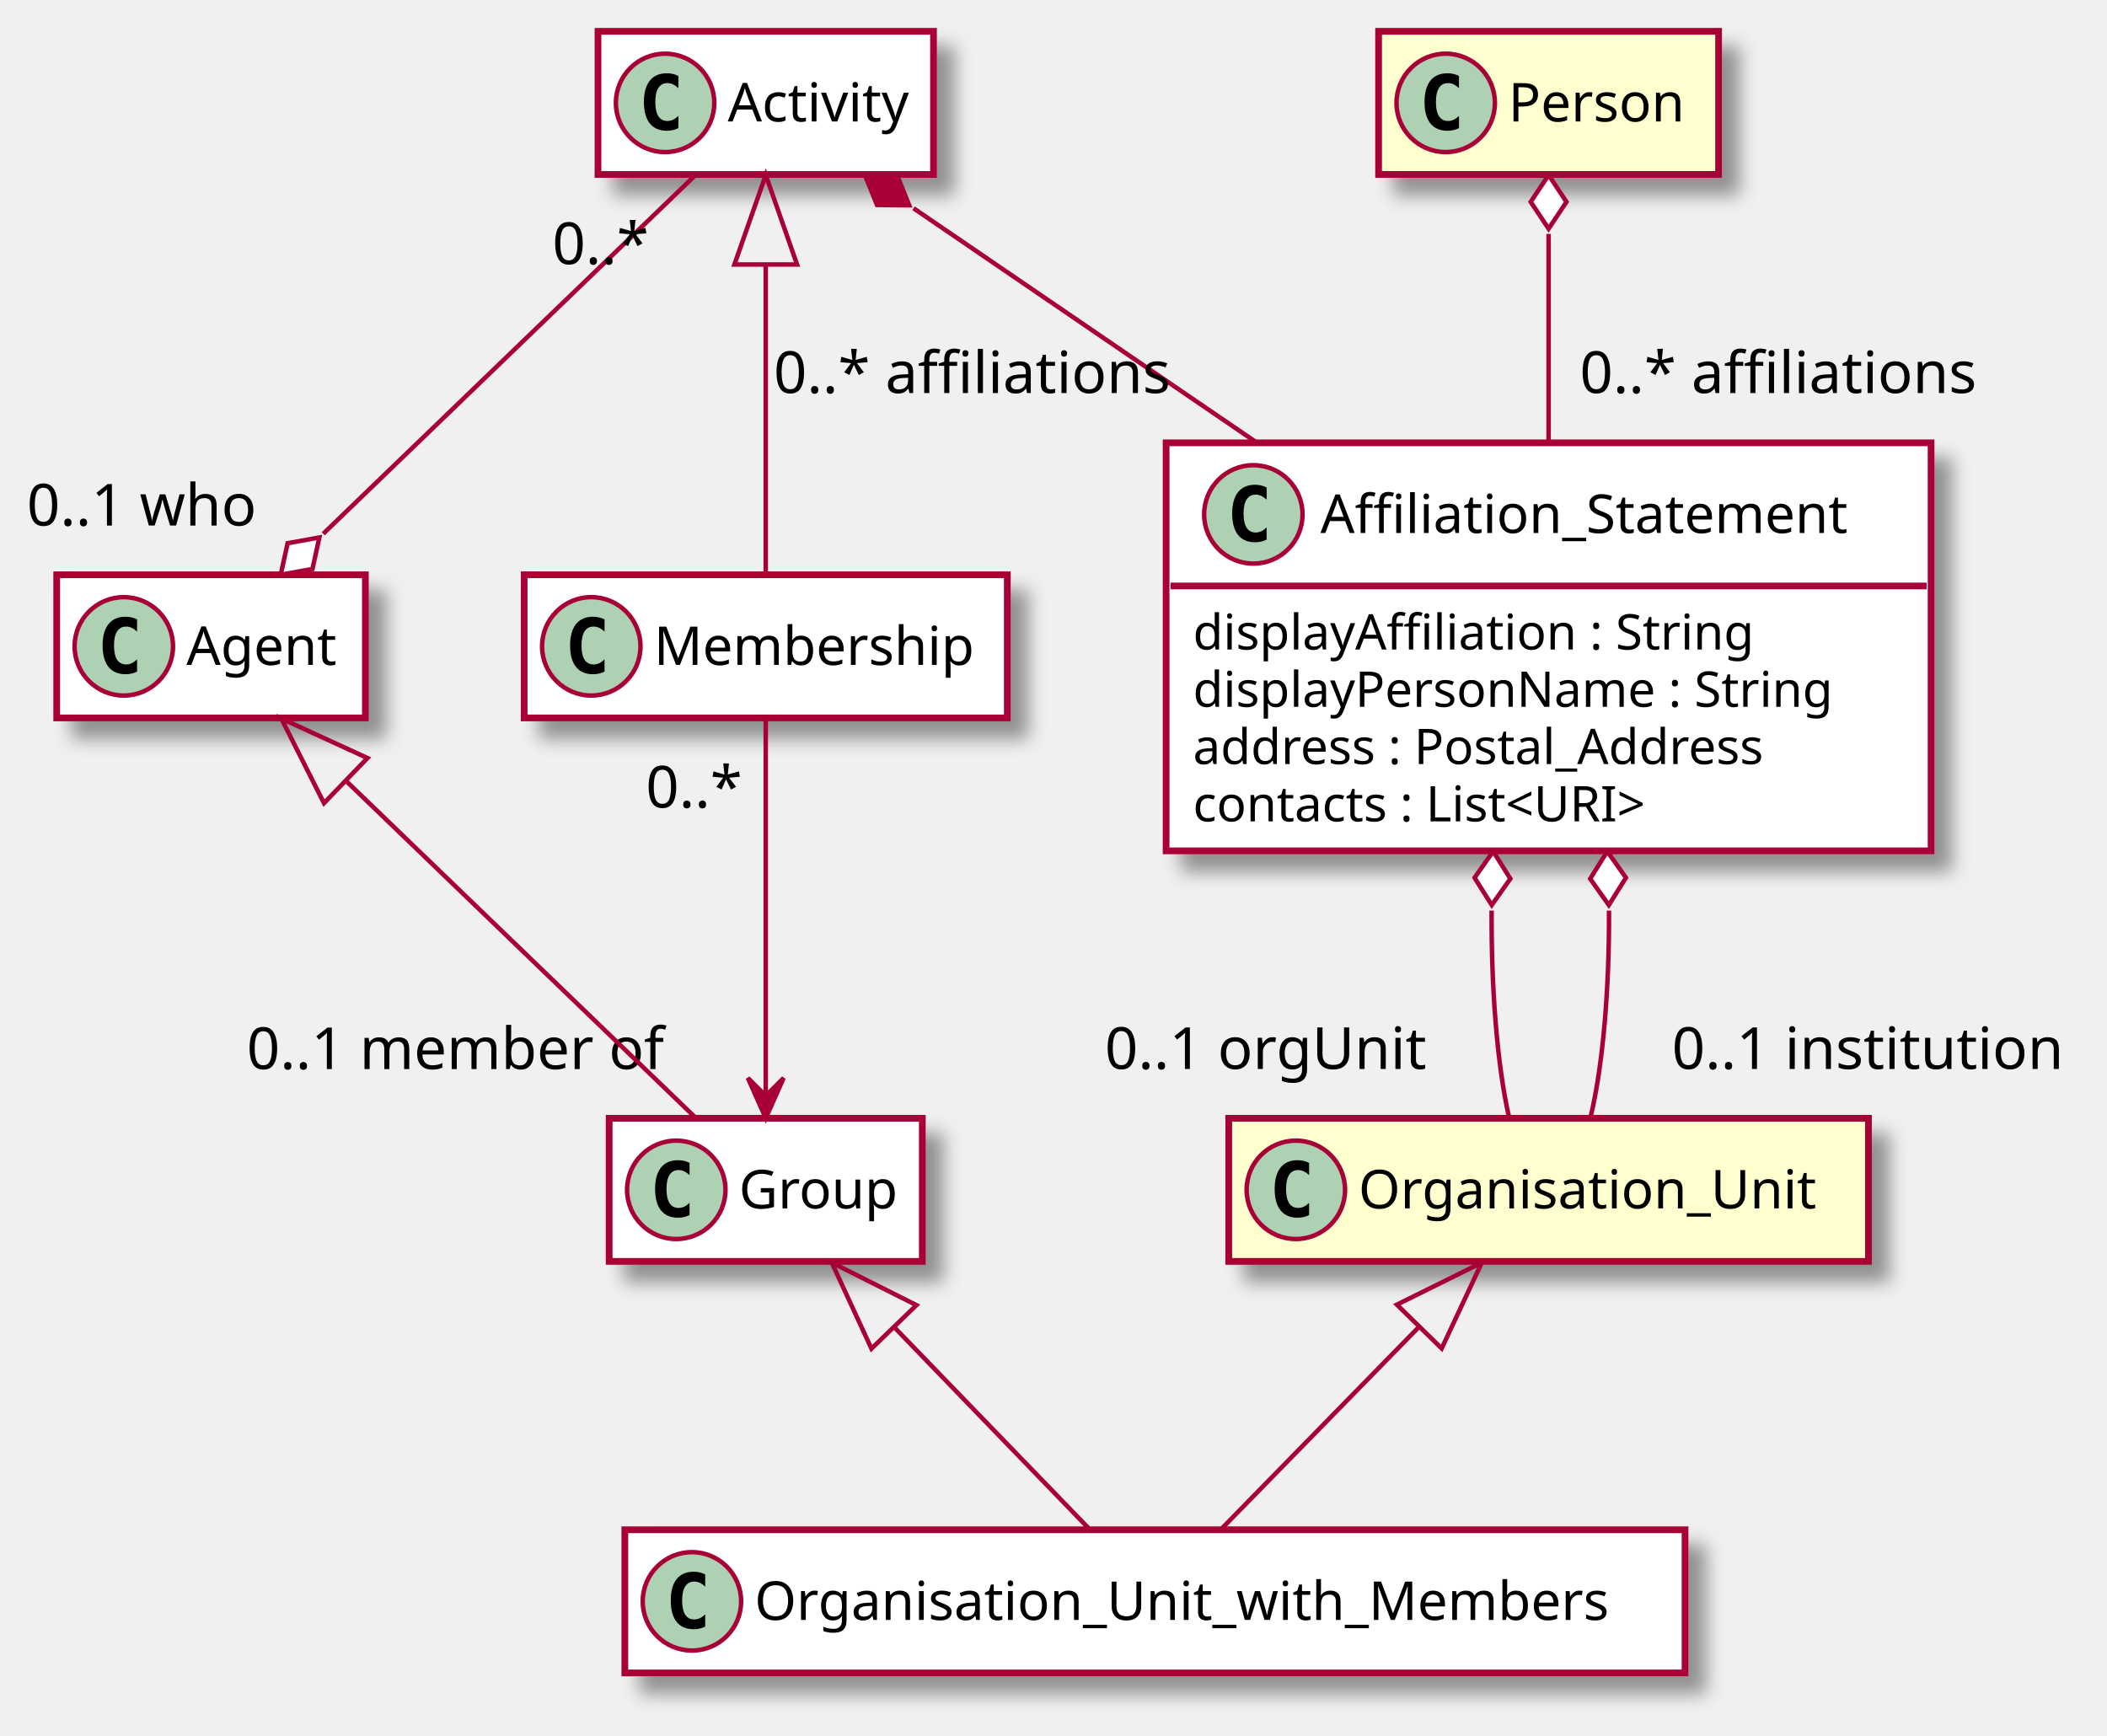
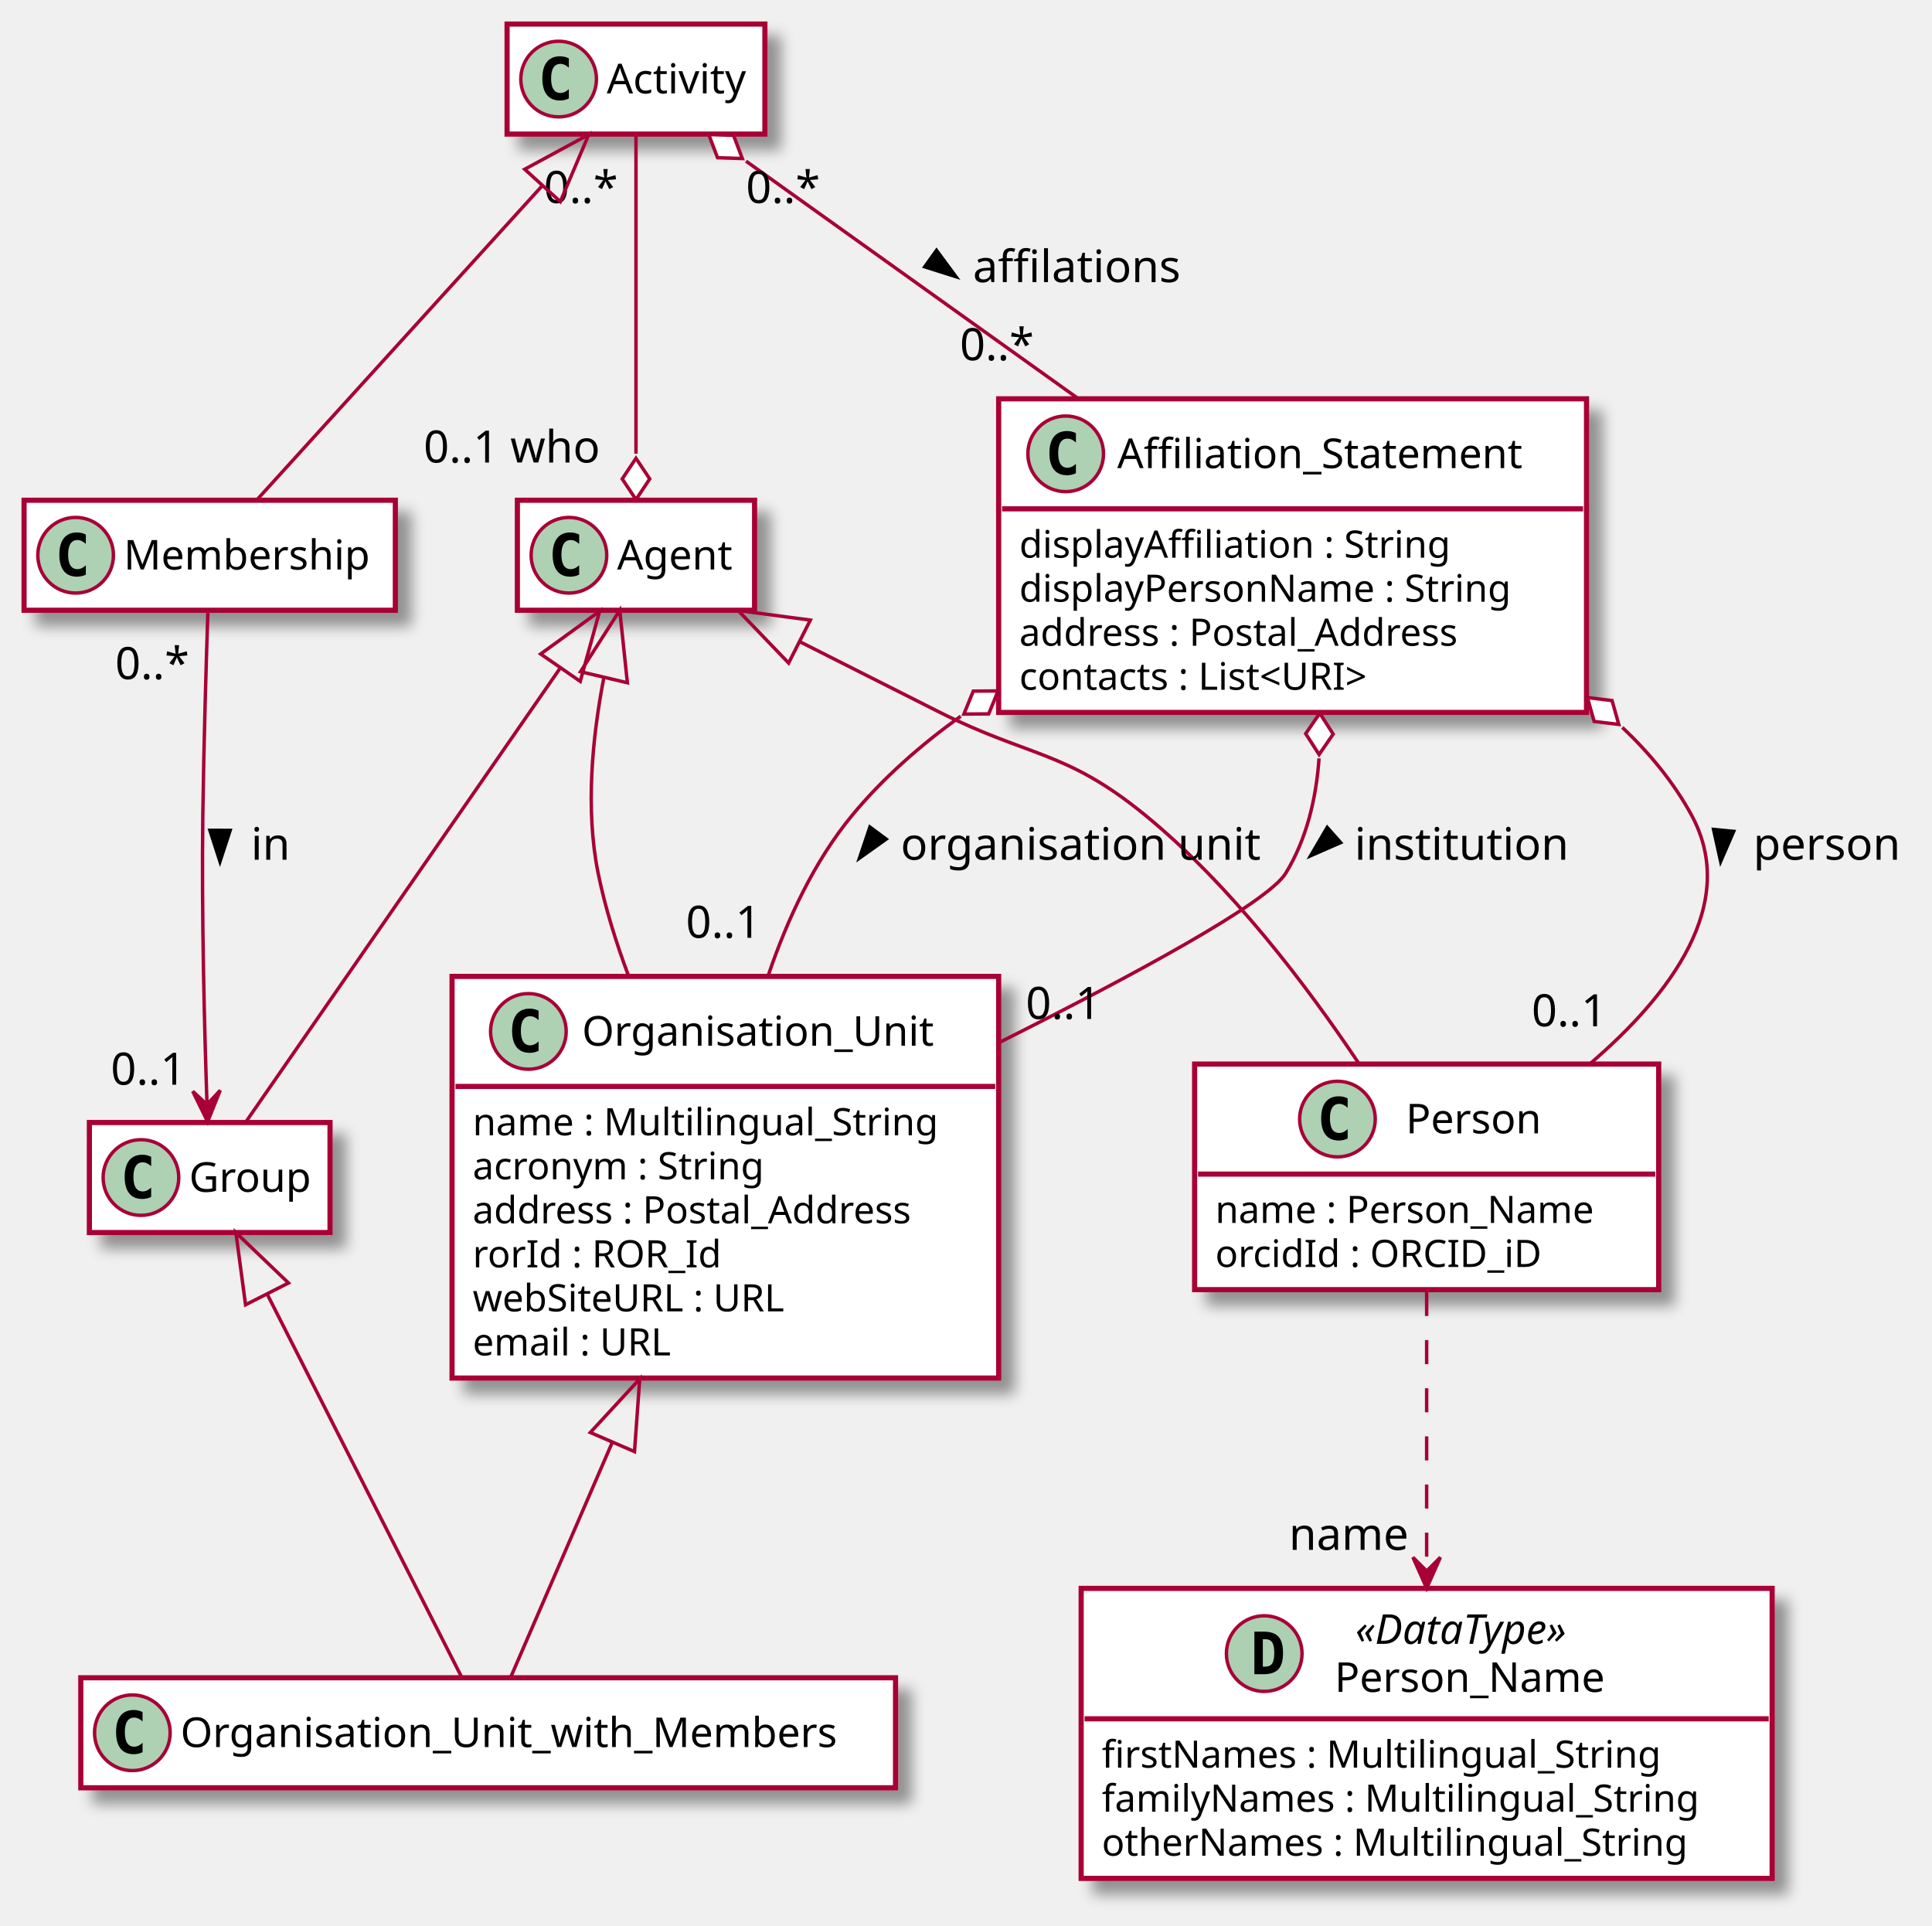
- <svg xmlns="http://www.w3.org/2000/svg" contentScriptType="application/ecmascript" contentStyleType="text/css" height="388px" preserveAspectRatio="none" style="width:471px;height:388px;background:#FFFFFF;" version="1.1" viewBox="0 0 471 388" width="471px" zoomAndPan="magnify">
+ <svg xmlns="http://www.w3.org/2000/svg" contentScriptType="application/ecmascript" contentStyleType="text/css" height="560px" preserveAspectRatio="none" style="width:562px;height:560px;background:#FFFFFF;" version="1.1" viewBox="0 0 562 560" width="562px" zoomAndPan="magnify">
  <defs>
-     <filter height="300%" id="fr1rsjh4rdu4s" width="300%" x="-1" y="-1">
+     <filter height="300%" id="f4uudr9gyos6p" width="300%" x="-1" y="-1">
      <feGaussianBlur result="blurOut" stdDeviation="2.0" />
      <feColorMatrix in="blurOut" result="blurOut2" type="matrix" values="0 0 0 0 0 0 0 0 0 0 0 0 0 0 0 0 0 0 .4 0" />
      <feOffset dx="4.0" dy="4.0" in="blurOut2" result="blurOut3" />
      <feBlend in="SourceGraphic" in2="blurOut3" mode="normal" />
    </filter>
  </defs>
  <g>
-     <rect codeLine="23" fill="#FFFFFF" filter="url(#fr1rsjh4rdu4s)" height="32" id="Agent" style="stroke:#A80036;stroke-width:1.5;" width="69" x="12.674" y="128.5" />
-     <ellipse cx="27.674" cy="144.5" fill="#ADD1B2" rx="11" ry="11" style="stroke:#A80036;stroke-width:1.0;" />
-     <path d="M30.642,150.141 Q30.064,150.438 29.424,150.578 Q28.783,150.734 28.08,150.734 Q25.58,150.734 24.252,149.094 Q22.939,147.438 22.939,144.312 Q22.939,141.188 24.252,139.531 Q25.58,137.875 28.08,137.875 Q28.783,137.875 29.424,138.031 Q30.08,138.188 30.642,138.484 L30.642,141.203 Q30.017,140.625 29.424,140.359 Q28.83,140.078 28.205,140.078 Q26.861,140.078 26.174,141.156 Q25.486,142.219 25.486,144.312 Q25.486,146.406 26.174,147.484 Q26.861,148.547 28.205,148.547 Q28.83,148.547 29.424,148.281 Q30.017,148 30.642,147.422 L30.642,150.141 Z " fill="#000000" />
-     <text fill="#000000" font-family="sans-serif" font-size="12" lengthAdjust="spacing" textLength="37" x="41.674" y="148.654">Agent</text>
-     <rect codeLine="52" fill="#FFFFFF" filter="url(#fr1rsjh4rdu4s)" height="32" id="Activity" style="stroke:#A80036;stroke-width:1.5;" width="75" x="133.674" y="7" />
-     <ellipse cx="148.674" cy="23" fill="#ADD1B2" rx="11" ry="11" style="stroke:#A80036;stroke-width:1.0;" />
-     <path d="M151.643,28.641 Q151.064,28.938 150.424,29.078 Q149.783,29.234 149.08,29.234 Q146.58,29.234 145.252,27.594 Q143.939,25.938 143.939,22.812 Q143.939,19.688 145.252,18.031 Q146.58,16.375 149.08,16.375 Q149.783,16.375 150.424,16.531 Q151.08,16.688 151.643,16.984 L151.643,19.703 Q151.018,19.125 150.424,18.859 Q149.83,18.578 149.205,18.578 Q147.861,18.578 147.174,19.656 Q146.486,20.719 146.486,22.812 Q146.486,24.906 147.174,25.984 Q147.861,27.047 149.205,27.047 Q149.83,27.047 150.424,26.781 Q151.018,26.5 151.643,25.922 L151.643,28.641 Z " fill="#000000" />
-     <text fill="#000000" font-family="sans-serif" font-size="12" lengthAdjust="spacing" textLength="43" x="162.674" y="27.154">Activity</text>
-     <rect codeLine="57" fill="#FFFFFF" filter="url(#fr1rsjh4rdu4s)" height="32" id="Membership" style="stroke:#A80036;stroke-width:1.5;" width="108" x="117.174" y="128.5" />
-     <ellipse cx="132.174" cy="144.5" fill="#ADD1B2" rx="11" ry="11" style="stroke:#A80036;stroke-width:1.0;" />
-     <path d="M135.143,150.141 Q134.564,150.438 133.924,150.578 Q133.283,150.734 132.58,150.734 Q130.08,150.734 128.752,149.094 Q127.439,147.438 127.439,144.312 Q127.439,141.188 128.752,139.531 Q130.08,137.875 132.58,137.875 Q133.283,137.875 133.924,138.031 Q134.58,138.188 135.143,138.484 L135.143,141.203 Q134.518,140.625 133.924,140.359 Q133.33,140.078 132.705,140.078 Q131.361,140.078 130.674,141.156 Q129.986,142.219 129.986,144.312 Q129.986,146.406 130.674,147.484 Q131.361,148.547 132.705,148.547 Q133.33,148.547 133.924,148.281 Q134.518,148 135.143,147.422 L135.143,150.141 Z " fill="#000000" />
-     <text fill="#000000" font-family="sans-serif" font-size="12" lengthAdjust="spacing" textLength="76" x="146.174" y="148.654">Membership</text>
-     <rect codeLine="62" fill="#FFFFFF" filter="url(#fr1rsjh4rdu4s)" height="32" id="Group" style="stroke:#A80036;stroke-width:1.5;" width="70" x="136.174" y="250" />
-     <ellipse cx="151.174" cy="266" fill="#ADD1B2" rx="11" ry="11" style="stroke:#A80036;stroke-width:1.0;" />
-     <path d="M154.143,271.641 Q153.564,271.938 152.924,272.078 Q152.283,272.234 151.58,272.234 Q149.08,272.234 147.752,270.594 Q146.439,268.938 146.439,265.812 Q146.439,262.688 147.752,261.031 Q149.08,259.375 151.58,259.375 Q152.283,259.375 152.924,259.531 Q153.58,259.688 154.143,259.984 L154.143,262.703 Q153.518,262.125 152.924,261.859 Q152.33,261.578 151.705,261.578 Q150.361,261.578 149.674,262.656 Q148.986,263.719 148.986,265.812 Q148.986,267.906 149.674,268.984 Q150.361,270.047 151.705,270.047 Q152.33,270.047 152.924,269.781 Q153.518,269.5 154.143,268.922 L154.143,271.641 Z " fill="#000000" />
-     <text fill="#000000" font-family="sans-serif" font-size="12" lengthAdjust="spacing" textLength="38" x="165.174" y="270.154">Group</text>
-     <rect codeLine="67" fill="#FFFFFF" filter="url(#fr1rsjh4rdu4s)" height="32" id="Organisation_Unit_with_Members" style="stroke:#A80036;stroke-width:1.5;" width="237" x="139.674" y="342" />
-     <ellipse cx="154.674" cy="358" fill="#ADD1B2" rx="11" ry="11" style="stroke:#A80036;stroke-width:1.0;" />
-     <path d="M157.643,363.641 Q157.064,363.938 156.424,364.078 Q155.783,364.234 155.08,364.234 Q152.58,364.234 151.252,362.594 Q149.939,360.938 149.939,357.812 Q149.939,354.688 151.252,353.031 Q152.58,351.375 155.08,351.375 Q155.783,351.375 156.424,351.531 Q157.08,351.688 157.643,351.984 L157.643,354.703 Q157.018,354.125 156.424,353.859 Q155.83,353.578 155.205,353.578 Q153.861,353.578 153.174,354.656 Q152.486,355.719 152.486,357.812 Q152.486,359.906 153.174,360.984 Q153.861,362.047 155.205,362.047 Q155.83,362.047 156.424,361.781 Q157.018,361.5 157.643,360.922 L157.643,363.641 Z " fill="#000000" />
-     <text fill="#000000" font-family="sans-serif" font-size="12" lengthAdjust="spacing" textLength="205" x="168.674" y="362.154">Organisation_Unit_with_Members</text>
-     <rect fill="#FEFECE" filter="url(#fr1rsjh4rdu4s)" height="32" id="Organisation_Unit" style="stroke:#A80036;stroke-width:1.5;" width="143" x="274.674" y="250" />
-     <ellipse cx="289.674" cy="266" fill="#ADD1B2" rx="11" ry="11" style="stroke:#A80036;stroke-width:1.0;" />
-     <path d="M292.642,271.641 Q292.064,271.938 291.424,272.078 Q290.783,272.234 290.08,272.234 Q287.58,272.234 286.252,270.594 Q284.939,268.938 284.939,265.812 Q284.939,262.688 286.252,261.031 Q287.58,259.375 290.08,259.375 Q290.783,259.375 291.424,259.531 Q292.08,259.688 292.642,259.984 L292.642,262.703 Q292.017,262.125 291.424,261.859 Q290.83,261.578 290.205,261.578 Q288.861,261.578 288.174,262.656 Q287.486,263.719 287.486,265.812 Q287.486,267.906 288.174,268.984 Q288.861,270.047 290.205,270.047 Q290.83,270.047 291.424,269.781 Q292.017,269.5 292.642,268.922 L292.642,271.641 Z " fill="#000000" />
-     <text fill="#000000" font-family="sans-serif" font-size="12" lengthAdjust="spacing" textLength="111" x="303.674" y="270.154">Organisation_Unit</text>
-     <rect codeLine="128" fill="#FFFFFF" filter="url(#fr1rsjh4rdu4s)" height="91.219" id="Affiliation_Statement" style="stroke:#A80036;stroke-width:1.5;" width="171" x="260.674" y="99" />
-     <ellipse cx="280.174" cy="115" fill="#ADD1B2" rx="11" ry="11" style="stroke:#A80036;stroke-width:1.0;" />
-     <path d="M283.142,120.641 Q282.564,120.938 281.924,121.078 Q281.283,121.234 280.58,121.234 Q278.08,121.234 276.752,119.594 Q275.439,117.938 275.439,114.812 Q275.439,111.688 276.752,110.031 Q278.08,108.375 280.58,108.375 Q281.283,108.375 281.924,108.531 Q282.58,108.688 283.142,108.984 L283.142,111.703 Q282.517,111.125 281.924,110.859 Q281.33,110.578 280.705,110.578 Q279.361,110.578 278.674,111.656 Q277.986,112.719 277.986,114.812 Q277.986,116.906 278.674,117.984 Q279.361,119.047 280.705,119.047 Q281.33,119.047 281.924,118.781 Q282.517,118.5 283.142,117.922 L283.142,120.641 Z " fill="#000000" />
-     <text fill="#000000" font-family="sans-serif" font-size="12" lengthAdjust="spacing" textLength="129" x="295.174" y="119.154">Affiliation_Statement</text>
-     <line style="stroke:#A80036;stroke-width:1.5;" x1="261.674" x2="430.674" y1="131" y2="131" />
-     <text fill="#000000" font-family="sans-serif" font-size="11" lengthAdjust="spacing" textLength="138" x="266.674" y="145.21">displayAffiliation : String</text>
-     <text fill="#000000" font-family="sans-serif" font-size="11" lengthAdjust="spacing" textLength="159" x="266.674" y="158.015">displayPersonName : String</text>
-     <text fill="#000000" font-family="sans-serif" font-size="11" lengthAdjust="spacing" textLength="147" x="266.674" y="170.82">address : Postal_Address</text>
-     <text fill="#000000" font-family="sans-serif" font-size="11" lengthAdjust="spacing" textLength="116" x="266.674" y="183.625">contacts : List&lt;URI&gt;</text>
-     <rect fill="#FEFECE" filter="url(#fr1rsjh4rdu4s)" height="32" id="Person" style="stroke:#A80036;stroke-width:1.5;" width="76" x="308.174" y="7" />
-     <ellipse cx="323.174" cy="23" fill="#ADD1B2" rx="11" ry="11" style="stroke:#A80036;stroke-width:1.0;" />
-     <path d="M326.142,28.641 Q325.564,28.938 324.924,29.078 Q324.283,29.234 323.58,29.234 Q321.08,29.234 319.752,27.594 Q318.439,25.938 318.439,22.812 Q318.439,19.688 319.752,18.031 Q321.08,16.375 323.58,16.375 Q324.283,16.375 324.924,16.531 Q325.58,16.688 326.142,16.984 L326.142,19.703 Q325.517,19.125 324.924,18.859 Q324.33,18.578 323.705,18.578 Q322.361,18.578 321.674,19.656 Q320.986,20.719 320.986,22.812 Q320.986,24.906 321.674,25.984 Q322.361,27.047 323.705,27.047 Q324.33,27.047 324.924,26.781 Q325.517,26.5 326.142,25.922 L326.142,28.641 Z " fill="#000000" />
-     <text fill="#000000" font-family="sans-serif" font-size="12" lengthAdjust="spacing" textLength="44" x="337.174" y="27.154">Person</text>
-     <path codeLine="265" d="M155.474,39.13 C134.504,59.34 97.134,95.35 72.254,119.33 " fill="none" id="Activity-to-Agent" style="stroke:#A80036;stroke-width:1.0;" />
-     <polygon fill="#FFFFFF" points="62.754,128.49,69.849,127.202,71.389,120.158,64.294,121.445,62.754,128.49" style="stroke:#A80036;stroke-width:1.0;" />
-     <text fill="#000000" font-family="sans-serif" font-size="13" lengthAdjust="spacing" textLength="23" x="123.464" y="59.046">0..*</text>
-     <text fill="#000000" font-family="sans-serif" font-size="13" lengthAdjust="spacing" textLength="53" x="6" y="117.498">0..1 who</text>
-     <path codeLine="301" d="M171.174,59.21 C171.174,82.26 171.174,111.21 171.174,128.49 " fill="none" id="Activity-backto-Membership" style="stroke:#A80036;stroke-width:1.0;" />
-     <polygon fill="none" points="164.174,59.13,171.174,39.13,178.174,59.13,164.174,59.13" style="stroke:#A80036;stroke-width:1.0;" />
-     <path codeLine="305" d="M171.174,160.63 C171.174,182 171.174,221.07 171.174,244.86 " fill="none" id="Membership-to-Group" style="stroke:#A80036;stroke-width:1.0;" />
-     <polygon fill="#A80036" points="171.174,249.99,175.174,240.99,171.174,244.99,167.174,240.99,171.174,249.99" style="stroke:#A80036;stroke-width:1.0;" />
-     <text fill="#000000" font-family="sans-serif" font-size="13" lengthAdjust="spacing" textLength="23" x="144.364" y="180.546">0..*</text>
-     <text fill="#000000" font-family="sans-serif" font-size="13" lengthAdjust="spacing" textLength="99" x="55.158" y="238.998">0..1 member of</text>
-     <path codeLine="343" d="M77.554,174.77 C102.254,198.57 136.094,231.19 155.604,249.99 " fill="none" id="Agent-backto-Group" style="stroke:#A80036;stroke-width:1.0;" />
-     <polygon fill="none" points="72.424,179.55,62.884,160.63,82.144,169.47,72.424,179.55" style="stroke:#A80036;stroke-width:1.0;" />
-     <path codeLine="347" d="M199.954,296.77 C214.594,311.91 231.754,329.67 243.634,341.96 " fill="none" id="Group-backto-Organisation_Unit_with_Members" style="stroke:#A80036;stroke-width:1.0;" />
-     <polygon fill="none" points="194.804,301.51,185.934,282.27,204.864,291.78,194.804,301.51" style="stroke:#A80036;stroke-width:1.0;" />
-     <path codeLine="351" d="M317.074,296.77 C302.264,311.91 284.904,329.67 272.884,341.96 " fill="none" id="Organisation_Unit-backto-Organisation_Unit_with_Members" style="stroke:#A80036;stroke-width:1.0;" />
-     <polygon fill="none" points="312.264,291.67,331.244,282.27,322.274,301.46,312.264,291.67" style="stroke:#A80036;stroke-width:1.0;" />
-     <path codeLine="240" d="M333.434,203.57 C333.344,220.64 334.634,237.9 337.324,249.75 " fill="none" id="Affiliation_Statement-backto-Organisation_Unit" style="stroke:#A80036;stroke-width:1.0;" />
-     <polygon fill="#FFFFFF" points="333.784,190.34,329.627,196.232,333.467,202.336,337.624,196.444,333.784,190.34" style="stroke:#A80036;stroke-width:1.0;" />
-     <text fill="#000000" font-family="sans-serif" font-size="13" lengthAdjust="spacing" textLength="75" x="246.97" y="238.972">0..1 orgUnit</text>
-     <path codeLine="244" d="M359.674,203.57 C359.764,220.64 358.394,237.9 355.554,249.75 " fill="none" id="Affiliation_Statement-backto-Organisation_Unit-1" style="stroke:#A80036;stroke-width:1.0;" />
-     <polygon fill="#FFFFFF" points="359.294,190.34,355.467,196.452,359.637,202.335,363.464,196.223,359.294,190.34" style="stroke:#A80036;stroke-width:1.0;" />
-     <text fill="#000000" font-family="sans-serif" font-size="13" lengthAdjust="spacing" textLength="91" x="373.733" y="238.972">0..1 institution</text>
-     <path codeLine="249" d="M346.174,52.29 C346.174,66.21 346.174,83.31 346.174,98.93 " fill="none" id="Person-backto-Affiliation_Statement" style="stroke:#A80036;stroke-width:1.0;" />
-     <polygon fill="#FFFFFF" points="346.174,39.13,342.174,45.13,346.174,51.13,350.174,45.13,346.174,39.13" style="stroke:#A80036;stroke-width:1.0;" />
-     <text fill="#000000" font-family="sans-serif" font-size="13" lengthAdjust="spacing" textLength="91" x="353.141" y="87.864">0..* affiliations</text>
-     <path codeLine="253" d="M204.214,46.56 C225.824,61.32 254.784,81.09 280.904,98.93 " fill="none" id="Activity-backto-Affiliation_Statement" style="stroke:#A80036;stroke-width:1.0;" />
-     <polygon fill="#A80036" points="193.344,39.13,196.042,45.817,203.253,45.899,200.554,39.211,193.344,39.13" style="stroke:#A80036;stroke-width:1.0;" />
-     <text fill="#000000" font-family="sans-serif" font-size="13" lengthAdjust="spacing" textLength="91" x="172.942" y="87.864">0..* affiliations</text>
+     <rect codeLine="23" fill="#FFFFFF" filter="url(#f4uudr9gyos6p)" height="32" id="Agent" style="stroke:#A80036;stroke-width:1.5;" width="69" x="150.5" y="145.5" />
+     <ellipse cx="165.5" cy="161.5" fill="#ADD1B2" rx="11" ry="11" style="stroke:#A80036;stroke-width:1.0;" />
+     <path d="M168.469,167.141 Q167.891,167.438 167.25,167.578 Q166.609,167.734 165.906,167.734 Q163.406,167.734 162.078,166.094 Q160.766,164.438 160.766,161.312 Q160.766,158.188 162.078,156.531 Q163.406,154.875 165.906,154.875 Q166.609,154.875 167.25,155.031 Q167.906,155.188 168.469,155.484 L168.469,158.203 Q167.844,157.625 167.25,157.359 Q166.656,157.078 166.031,157.078 Q164.688,157.078 164,158.156 Q163.312,159.219 163.312,161.312 Q163.312,163.406 164,164.484 Q164.688,165.547 166.031,165.547 Q166.656,165.547 167.25,165.281 Q167.844,165 168.469,164.422 L168.469,167.141 Z " fill="#000000" />
+     <text fill="#000000" font-family="sans-serif" font-size="12" lengthAdjust="spacing" textLength="37" x="179.5" y="165.654">Agent</text>
+     <rect codeLine="52" fill="#FFFFFF" filter="url(#f4uudr9gyos6p)" height="32" id="Activity" style="stroke:#A80036;stroke-width:1.5;" width="75" x="147.5" y="7" />
+     <ellipse cx="162.5" cy="23" fill="#ADD1B2" rx="11" ry="11" style="stroke:#A80036;stroke-width:1.0;" />
+     <path d="M165.469,28.641 Q164.891,28.938 164.25,29.078 Q163.609,29.234 162.906,29.234 Q160.406,29.234 159.078,27.594 Q157.766,25.938 157.766,22.812 Q157.766,19.688 159.078,18.031 Q160.406,16.375 162.906,16.375 Q163.609,16.375 164.25,16.531 Q164.906,16.688 165.469,16.984 L165.469,19.703 Q164.844,19.125 164.25,18.859 Q163.656,18.578 163.031,18.578 Q161.688,18.578 161,19.656 Q160.312,20.719 160.312,22.812 Q160.312,24.906 161,25.984 Q161.688,27.047 163.031,27.047 Q163.656,27.047 164.25,26.781 Q164.844,26.5 165.469,25.922 L165.469,28.641 Z " fill="#000000" />
+     <text fill="#000000" font-family="sans-serif" font-size="12" lengthAdjust="spacing" textLength="43" x="176.5" y="27.154">Activity</text>
+     <rect codeLine="57" fill="#FFFFFF" filter="url(#f4uudr9gyos6p)" height="32" id="Membership" style="stroke:#A80036;stroke-width:1.5;" width="108" x="7" y="145.5" />
+     <ellipse cx="22" cy="161.5" fill="#ADD1B2" rx="11" ry="11" style="stroke:#A80036;stroke-width:1.0;" />
+     <path d="M24.969,167.141 Q24.391,167.438 23.75,167.578 Q23.109,167.734 22.406,167.734 Q19.906,167.734 18.578,166.094 Q17.266,164.438 17.266,161.312 Q17.266,158.188 18.578,156.531 Q19.906,154.875 22.406,154.875 Q23.109,154.875 23.75,155.031 Q24.406,155.188 24.969,155.484 L24.969,158.203 Q24.344,157.625 23.75,157.359 Q23.156,157.078 22.531,157.078 Q21.188,157.078 20.5,158.156 Q19.812,159.219 19.812,161.312 Q19.812,163.406 20.5,164.484 Q21.188,165.547 22.531,165.547 Q23.156,165.547 23.75,165.281 Q24.344,165 24.969,164.422 L24.969,167.141 Z " fill="#000000" />
+     <text fill="#000000" font-family="sans-serif" font-size="12" lengthAdjust="spacing" textLength="76" x="36" y="165.654">Membership</text>
+     <rect codeLine="62" fill="#FFFFFF" filter="url(#f4uudr9gyos6p)" height="32" id="Group" style="stroke:#A80036;stroke-width:1.5;" width="70" x="26" y="326.5" />
+     <ellipse cx="41" cy="342.5" fill="#ADD1B2" rx="11" ry="11" style="stroke:#A80036;stroke-width:1.0;" />
+     <path d="M43.969,348.141 Q43.391,348.438 42.75,348.578 Q42.109,348.734 41.406,348.734 Q38.906,348.734 37.578,347.094 Q36.266,345.438 36.266,342.312 Q36.266,339.188 37.578,337.531 Q38.906,335.875 41.406,335.875 Q42.109,335.875 42.75,336.031 Q43.406,336.188 43.969,336.484 L43.969,339.203 Q43.344,338.625 42.75,338.359 Q42.156,338.078 41.531,338.078 Q40.188,338.078 39.5,339.156 Q38.812,340.219 38.812,342.312 Q38.812,344.406 39.5,345.484 Q40.188,346.547 41.531,346.547 Q42.156,346.547 42.75,346.281 Q43.344,346 43.969,345.422 L43.969,348.141 Z " fill="#000000" />
+     <text fill="#000000" font-family="sans-serif" font-size="12" lengthAdjust="spacing" textLength="38" x="55" y="346.654">Group</text>
+     <rect codeLine="39" fill="#FFFFFF" filter="url(#f4uudr9gyos6p)" height="65.609" id="Person" style="stroke:#A80036;stroke-width:1.5;" width="135" x="347.5" y="309.5" />
+     <ellipse cx="389.05" cy="325.5" fill="#ADD1B2" rx="11" ry="11" style="stroke:#A80036;stroke-width:1.0;" />
+     <path d="M392.019,331.141 Q391.441,331.438 390.8,331.578 Q390.159,331.734 389.456,331.734 Q386.956,331.734 385.628,330.094 Q384.316,328.438 384.316,325.312 Q384.316,322.188 385.628,320.531 Q386.956,318.875 389.456,318.875 Q390.159,318.875 390.8,319.031 Q391.456,319.188 392.019,319.484 L392.019,322.203 Q391.394,321.625 390.8,321.359 Q390.206,321.078 389.581,321.078 Q388.238,321.078 387.55,322.156 Q386.863,323.219 386.863,325.312 Q386.863,327.406 387.55,328.484 Q388.238,329.547 389.581,329.547 Q390.206,329.547 390.8,329.281 Q391.394,329 392.019,328.422 L392.019,331.141 Z " fill="#000000" />
+     <text fill="#000000" font-family="sans-serif" font-size="12" lengthAdjust="spacing" textLength="44" x="408.95" y="329.654">Person</text>
+     <line style="stroke:#A80036;stroke-width:1.5;" x1="348.5" x2="481.5" y1="341.5" y2="341.5" />
+     <text fill="#000000" font-family="sans-serif" font-size="11" lengthAdjust="spacing" textLength="123" x="353.5" y="355.71">name : Person_Name</text>
+     <text fill="#000000" font-family="sans-serif" font-size="11" lengthAdjust="spacing" textLength="102" x="353.5" y="368.515">orcidId : ORCID_iD</text>
+     <rect codeLine="44" fill="#FFFFFF" filter="url(#f4uudr9gyos6p)" height="84.352" id="Person_Name" style="stroke:#A80036;stroke-width:1.5;" width="201" x="314.5" y="462" />
+     <ellipse cx="367.75" cy="480.969" fill="#ADD0B2" rx="11" ry="11" style="stroke:#A80036;stroke-width:1.0;" />
+     <path d="M367.344,476.781 L367.344,484.766 L368,484.766 Q369.438,484.766 370.047,483.859 Q370.672,482.938 370.672,480.766 Q370.672,478.594 370.047,477.688 Q369.438,476.781 368,476.781 L367.344,476.781 Z M364.891,474.578 L367.516,474.578 Q370.547,474.578 371.875,476.031 Q373.219,477.469 373.219,480.766 Q373.219,484.062 371.875,485.516 Q370.547,486.969 367.516,486.969 L364.891,486.969 L364.891,474.578 Z " fill="#000000" />
+     <text fill="#000000" font-family="sans-serif" font-size="12" font-style="italic" lengthAdjust="spacing" textLength="74" x="394.25" y="478.139">«DataType»</text>
+     <text fill="#000000" font-family="sans-serif" font-size="12" lengthAdjust="spacing" textLength="86" x="388.25" y="492.107">Person_Name</text>
+     <line style="stroke:#A80036;stroke-width:1.5;" x1="315.5" x2="514.5" y1="499.938" y2="499.938" />
+     <text fill="#000000" font-family="sans-serif" font-size="11" lengthAdjust="spacing" textLength="178" x="320.5" y="514.148">firstNames : Multilingual_String</text>
+     <text fill="#000000" font-family="sans-serif" font-size="11" lengthAdjust="spacing" textLength="189" x="320.5" y="526.953">familyNames : Multilingual_String</text>
+     <text fill="#000000" font-family="sans-serif" font-size="11" lengthAdjust="spacing" textLength="185" x="320.5" y="539.757">otherNames : Multilingual_String</text>
+     <rect codeLine="28" fill="#FFFFFF" filter="url(#f4uudr9gyos6p)" height="116.828" id="Organisation_Unit" style="stroke:#A80036;stroke-width:1.5;" width="159" x="131.5" y="284" />
+     <ellipse cx="153.7" cy="300" fill="#ADD1B2" rx="11" ry="11" style="stroke:#A80036;stroke-width:1.0;" />
+     <path d="M156.669,305.641 Q156.091,305.938 155.45,306.078 Q154.809,306.234 154.106,306.234 Q151.606,306.234 150.278,304.594 Q148.966,302.938 148.966,299.812 Q148.966,296.688 150.278,295.031 Q151.606,293.375 154.106,293.375 Q154.809,293.375 155.45,293.531 Q156.106,293.688 156.669,293.984 L156.669,296.703 Q156.044,296.125 155.45,295.859 Q154.856,295.578 154.231,295.578 Q152.887,295.578 152.2,296.656 Q151.512,297.719 151.512,299.812 Q151.512,301.906 152.2,302.984 Q152.887,304.047 154.231,304.047 Q154.856,304.047 155.45,303.781 Q156.044,303.5 156.669,302.922 L156.669,305.641 Z " fill="#000000" />
+     <text fill="#000000" font-family="sans-serif" font-size="12" lengthAdjust="spacing" textLength="111" x="169.3" y="304.154">Organisation_Unit</text>
+     <line style="stroke:#A80036;stroke-width:1.5;" x1="132.5" x2="289.5" y1="316" y2="316" />
+     <text fill="#000000" font-family="sans-serif" font-size="11" lengthAdjust="spacing" textLength="147" x="137.5" y="330.21">name : Multilingual_String</text>
+     <text fill="#000000" font-family="sans-serif" font-size="11" lengthAdjust="spacing" textLength="95" x="137.5" y="343.015">acronym : String</text>
+     <text fill="#000000" font-family="sans-serif" font-size="11" lengthAdjust="spacing" textLength="147" x="137.5" y="355.82">address : Postal_Address</text>
+     <text fill="#000000" font-family="sans-serif" font-size="11" lengthAdjust="spacing" textLength="78" x="137.5" y="368.625">rorId : ROR_Id</text>
+     <text fill="#000000" font-family="sans-serif" font-size="11" lengthAdjust="spacing" textLength="99" x="137.5" y="381.429">webSiteURL : URL</text>
+     <text fill="#000000" font-family="sans-serif" font-size="11" lengthAdjust="spacing" textLength="64" x="137.5" y="394.234">email : URL</text>
+     <rect codeLine="67" fill="#FFFFFF" filter="url(#f4uudr9gyos6p)" height="32" id="Organisation_Unit_with_Members" style="stroke:#A80036;stroke-width:1.5;" width="237" x="23.5" y="488" />
+     <ellipse cx="38.5" cy="504" fill="#ADD1B2" rx="11" ry="11" style="stroke:#A80036;stroke-width:1.0;" />
+     <path d="M41.469,509.641 Q40.891,509.938 40.25,510.078 Q39.609,510.234 38.906,510.234 Q36.406,510.234 35.078,508.594 Q33.766,506.938 33.766,503.812 Q33.766,500.688 35.078,499.031 Q36.406,497.375 38.906,497.375 Q39.609,497.375 40.25,497.531 Q40.906,497.688 41.469,497.984 L41.469,500.703 Q40.844,500.125 40.25,499.859 Q39.656,499.578 39.031,499.578 Q37.688,499.578 37,500.656 Q36.312,501.719 36.312,503.812 Q36.312,505.906 37,506.984 Q37.688,508.047 39.031,508.047 Q39.656,508.047 40.25,507.781 Q40.844,507.5 41.469,506.922 L41.469,509.641 Z " fill="#000000" />
+     <text fill="#000000" font-family="sans-serif" font-size="12" lengthAdjust="spacing" textLength="205" x="52.5" y="508.154">Organisation_Unit_with_Members</text>
+     <rect codeLine="131" fill="#FFFFFF" filter="url(#f4uudr9gyos6p)" height="91.219" id="Affiliation_Statement" style="stroke:#A80036;stroke-width:1.5;" width="171" x="290.5" y="116" />
+     <ellipse cx="310" cy="132" fill="#ADD1B2" rx="11" ry="11" style="stroke:#A80036;stroke-width:1.0;" />
+     <path d="M312.969,137.641 Q312.391,137.938 311.75,138.078 Q311.109,138.234 310.406,138.234 Q307.906,138.234 306.578,136.594 Q305.266,134.938 305.266,131.812 Q305.266,128.688 306.578,127.031 Q307.906,125.375 310.406,125.375 Q311.109,125.375 311.75,125.531 Q312.406,125.688 312.969,125.984 L312.969,128.703 Q312.344,128.125 311.75,127.859 Q311.156,127.578 310.531,127.578 Q309.188,127.578 308.5,128.656 Q307.812,129.719 307.812,131.812 Q307.812,133.906 308.5,134.984 Q309.188,136.047 310.531,136.047 Q311.156,136.047 311.75,135.781 Q312.344,135.5 312.969,134.922 L312.969,137.641 Z " fill="#000000" />
+     <text fill="#000000" font-family="sans-serif" font-size="12" lengthAdjust="spacing" textLength="129" x="325" y="136.154">Affiliation_Statement</text>
+     <line style="stroke:#A80036;stroke-width:1.5;" x1="291.5" x2="460.5" y1="148" y2="148" />
+     <text fill="#000000" font-family="sans-serif" font-size="11" lengthAdjust="spacing" textLength="138" x="296.5" y="162.21">displayAffiliation : String</text>
+     <text fill="#000000" font-family="sans-serif" font-size="11" lengthAdjust="spacing" textLength="159" x="296.5" y="175.015">displayPersonName : String</text>
+     <text fill="#000000" font-family="sans-serif" font-size="11" lengthAdjust="spacing" textLength="147" x="296.5" y="187.82">address : Postal_Address</text>
+     <text fill="#000000" font-family="sans-serif" font-size="11" lengthAdjust="spacing" textLength="116" x="296.5" y="200.625">contacts : List&lt;URI&gt;</text>
+     <path codeLine="262" d="M185,39.13 C185,61.47 185,103.69 185,131.97 " fill="none" id="Activity-to-Agent" style="stroke:#A80036;stroke-width:1.0;" />
+     <polygon fill="#FFFFFF" points="185,145.3,189,139.3,185,133.3,181,139.3,185,145.3" style="stroke:#A80036;stroke-width:1.0;" />
+     <text fill="#000000" font-family="sans-serif" font-size="13" lengthAdjust="spacing" textLength="23" x="158.191" y="59.046">0..*</text>
+     <text fill="#000000" font-family="sans-serif" font-size="13" lengthAdjust="spacing" textLength="53" x="123.222" y="134.538">0..1 who</text>
+     <path codeLine="298" d="M157.73,54.02 C132.1,82.23 94.77,123.33 74.81,145.3 " fill="none" id="Activity-backto-Membership" style="stroke:#A80036;stroke-width:1.0;" />
+     <polygon fill="none" points="152.63,49.23,171.26,39.13,162.99,58.64,152.63,49.23" style="stroke:#A80036;stroke-width:1.0;" />
+     <path codeLine="302" d="M60.48,177.62 C59.98,192.67 59.28,216.43 59,237 C58.61,266.27 59.5,300.15 60.22,321.21 " fill="none" id="Membership-to-Group" style="stroke:#A80036;stroke-width:1.0;" />
+     <polygon fill="#A80036" points="60.4,326.27,64.063,317.128,60.214,321.273,56.069,317.425,60.4,326.27" style="stroke:#A80036;stroke-width:1.0;" />
+     <polygon fill="#000000" points="63.991,250.566,66.946,241.527,61.068,241.516,63.991,250.566" style="stroke:#000000;stroke-width:1.0;" />
+     <text fill="#000000" font-family="sans-serif" font-size="13" lengthAdjust="spacing" textLength="11" x="73" y="250.067">in</text>
+     <text fill="#000000" font-family="sans-serif" font-size="13" lengthAdjust="spacing" textLength="23" x="33.498" y="197.533">0..*</text>
+     <text fill="#000000" font-family="sans-serif" font-size="13" lengthAdjust="spacing" textLength="24" x="32.226" y="315.498">0..1</text>
+     <path codeLine="325" d="M415,375.78 C415,399.07 415,430.87 415,456.85 " fill="none" id="Person-to-Person_Name" style="stroke:#A80036;stroke-width:1.0;stroke-dasharray:7.0,7.0;" />
+     <polygon fill="#A80036" points="415,461.96,419,452.96,415,456.96,411,452.96,415,461.96" style="stroke:#A80036;stroke-width:1.0;" />
+     <text fill="#000000" font-family="sans-serif" font-size="13" lengthAdjust="spacing" textLength="37" x="374.936" y="450.804">name</text>
+     <path codeLine="329" d="M232.78,186.71 C245.82,193.31 259.95,200.44 273,207 C299.64,220.39 309.9,218.15 333,237 C358.01,257.42 380.19,286.75 395.16,309.15 " fill="none" id="Agent-backto-Person" style="stroke:#A80036;stroke-width:1.0;" />
+     <polygon fill="none" points="229.4,192.85,214.72,177.57,235.72,180.36,229.4,192.85" style="stroke:#A80036;stroke-width:1.0;" />
+     <path codeLine="341" d="M162.97,194.3 C136.08,233.11 91.7,297.18 71.55,326.28 " fill="none" id="Agent-backto-Group" style="stroke:#A80036;stroke-width:1.0;" />
+     <polygon fill="none" points="157.28,190.22,174.43,177.76,168.79,198.19,157.28,190.22" style="stroke:#A80036;stroke-width:1.0;" />
+     <path codeLine="333" d="M175.66,197.09 C172.32,214.3 170.22,235.36 174,254 C176,263.86 179.15,273.99 182.78,283.7 " fill="none" id="Agent-backto-Organisation_Unit" style="stroke:#A80036;stroke-width:1.0;" />
+     <polygon fill="none" points="168.87,195.37,180.28,177.52,182.5,198.59,168.87,195.37" style="stroke:#A80036;stroke-width:1.0;" />
+     <path codeLine="345" d="M77.86,376.69 C95.21,410.86 121.47,462.57 134.34,487.92 " fill="none" id="Group-backto-Organisation_Unit_with_Members" style="stroke:#A80036;stroke-width:1.0;" />
+     <polygon fill="none" points="71.43,379.51,68.62,358.51,83.92,373.17,71.43,379.51" style="stroke:#A80036;stroke-width:1.0;" />
+     <path codeLine="349" d="M178.04,419.68 C166.85,445.55 155.44,471.93 148.54,487.89 " fill="none" id="Organisation_Unit-backto-Organisation_Unit_with_Members" style="stroke:#A80036;stroke-width:1.0;" />
+     <polygon fill="none" points="171.72,416.66,186.09,401.08,184.57,422.22,171.72,416.66" style="stroke:#A80036;stroke-width:1.0;" />
+     <path codeLine="241" d="M279.46,208.32 C267.82,216.69 256.92,226.24 248,237 C236.89,250.41 229.01,267.4 223.46,283.76 " fill="none" id="Affiliation_Statement-backto-Organisation_Unit" style="stroke:#A80036;stroke-width:1.0;" />
+     <polygon fill="#FFFFFF" points="290.33,200.97,283.119,201.018,280.39,207.693,287.601,207.645,290.33,200.97" style="stroke:#A80036;stroke-width:1.0;" />
+     <polygon fill="#000000" points="250.02,249.581,257.771,244.07,253.051,240.567,250.02,249.581" style="stroke:#000000;stroke-width:1.0;" />
+     <text fill="#000000" font-family="sans-serif" font-size="13" lengthAdjust="spacing" textLength="107" x="262" y="250.067">organisation unit</text>
+     <text fill="#000000" font-family="sans-serif" font-size="13" lengthAdjust="spacing" textLength="24" x="199.516" y="272.772">0..1</text>
+     <path codeLine="245" d="M383.7,220.58 C382.86,232.3 380.09,244.06 374,254 C368.73,262.59 329.46,283.79 290.78,303.17 " fill="none" id="Affiliation_Statement-backto-Organisation_Unit-1" style="stroke:#A80036;stroke-width:1.0;" />
+     <polygon fill="#FFFFFF" points="383.91,207.46,379.812,213.393,383.712,219.458,387.811,213.525,383.91,207.46" style="stroke:#A80036;stroke-width:1.0;" />
+     <polygon fill="#000000" points="381.263,248.888,389.976,245.076,386.071,240.683,381.263,248.888" style="stroke:#000000;stroke-width:1.0;" />
+     <text fill="#000000" font-family="sans-serif" font-size="13" lengthAdjust="spacing" textLength="63" x="394" y="250.067">institution</text>
+     <text fill="#000000" font-family="sans-serif" font-size="13" lengthAdjust="spacing" textLength="24" x="298.38" y="296.371">0..1</text>
+     <path codeLine="246" d="M471.91,211.57 C479.86,219.06 486.82,227.52 492,237 C506.1,262.81 485.81,289.46 462.54,309.39 " fill="none" id="Affiliation_Statement-backto-Person" style="stroke:#A80036;stroke-width:1.0;" />
+     <polygon fill="#FFFFFF" points="461.77,202.9,463.724,209.841,470.883,210.707,468.929,203.766,461.77,202.9" style="stroke:#A80036;stroke-width:1.0;" />
+     <polygon fill="#000000" points="500.523,250.544,504.311,241.82,498.46,241.26,500.523,250.544" style="stroke:#000000;stroke-width:1.0;" />
+     <text fill="#000000" font-family="sans-serif" font-size="13" lengthAdjust="spacing" textLength="44" x="510" y="250.067">person</text>
+     <text fill="#000000" font-family="sans-serif" font-size="13" lengthAdjust="spacing" textLength="24" x="445.537" y="298.513">0..1</text>
+     <path codeLine="250" d="M217.01,46.87 C243.28,65.65 281.27,92.8 313.53,115.86 " fill="none" id="Activity-backto-Affiliation_Statement" style="stroke:#A80036;stroke-width:1.0;" />
+     <polygon fill="#FFFFFF" points="206.17,39.13,208.725,45.873,215.932,46.109,213.377,39.365,206.17,39.13" style="stroke:#A80036;stroke-width:1.0;" />
+     <polygon fill="#000000" points="278.068,80.474,272.418,72.823,269,77.605,278.068,80.474" style="stroke:#000000;stroke-width:1.0;" />
+     <text fill="#000000" font-family="sans-serif" font-size="13" lengthAdjust="spacing" textLength="61" x="283" y="82.067">affilations</text>
+     <text fill="#000000" font-family="sans-serif" font-size="13" lengthAdjust="spacing" textLength="23" x="216.992" y="59.046">0..*</text>
+     <text fill="#000000" font-family="sans-serif" font-size="13" lengthAdjust="spacing" textLength="23" x="279.203" y="104.783">0..*</text>
  </g>
</svg>
